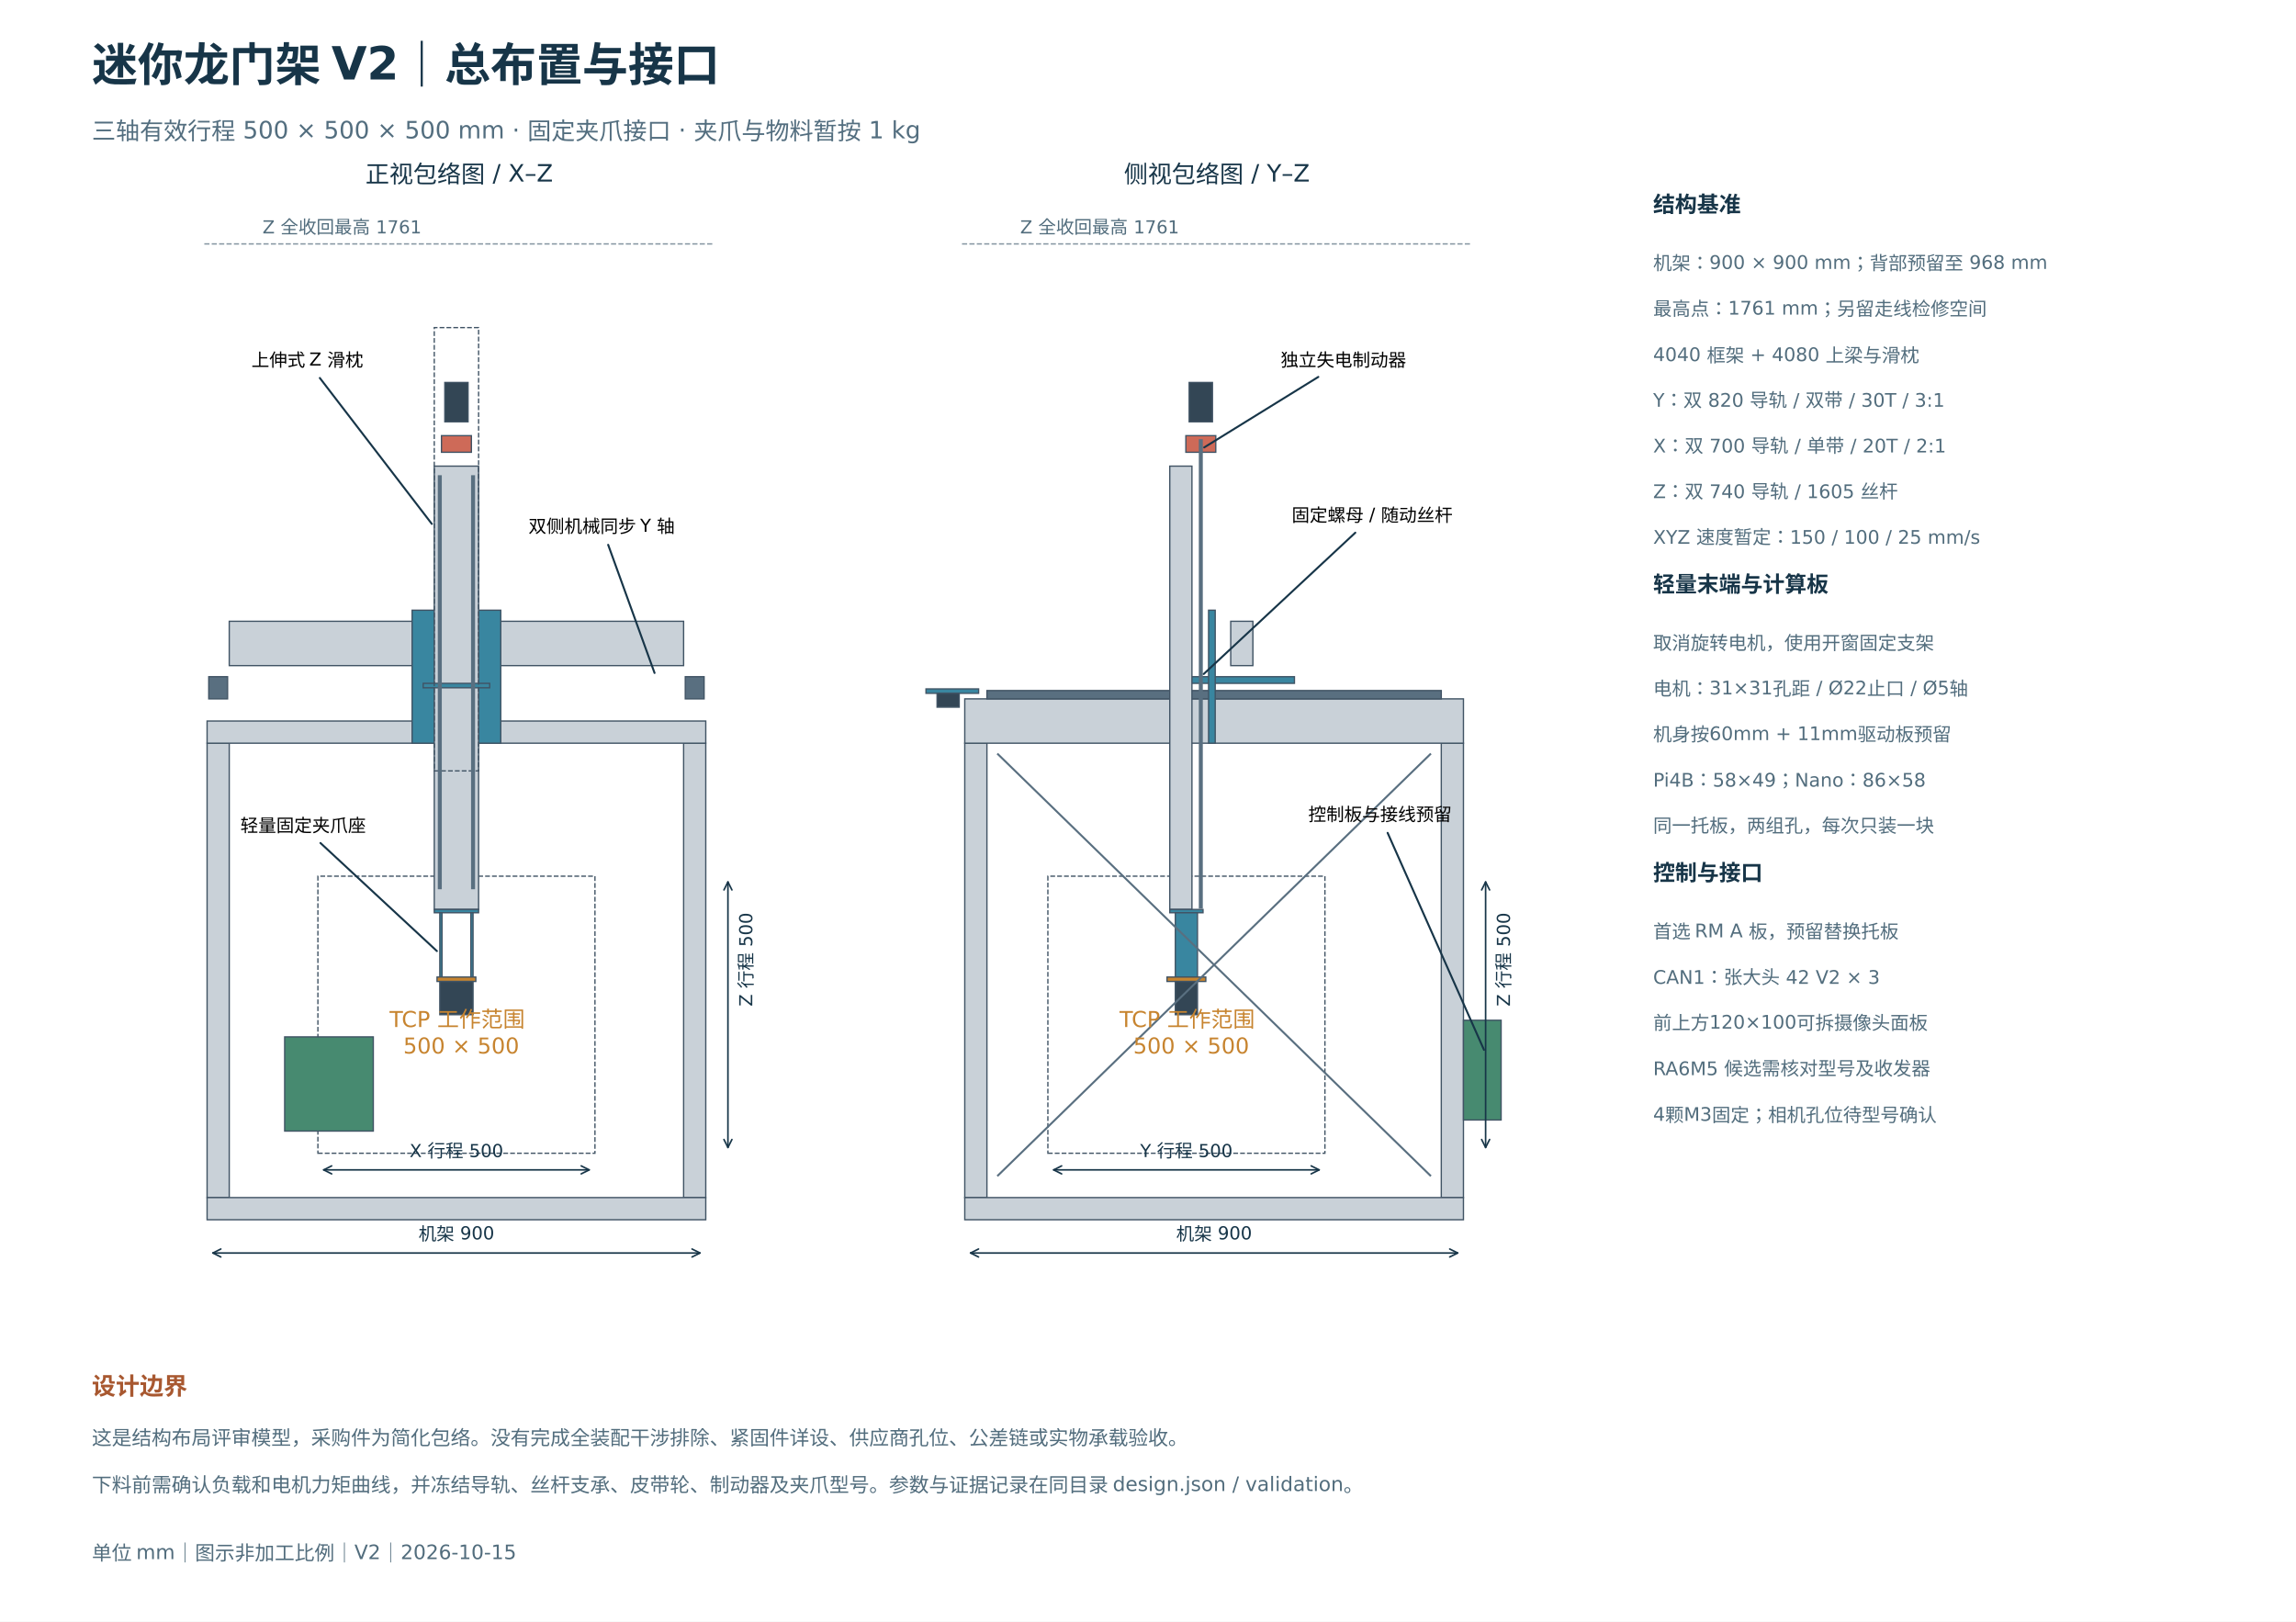
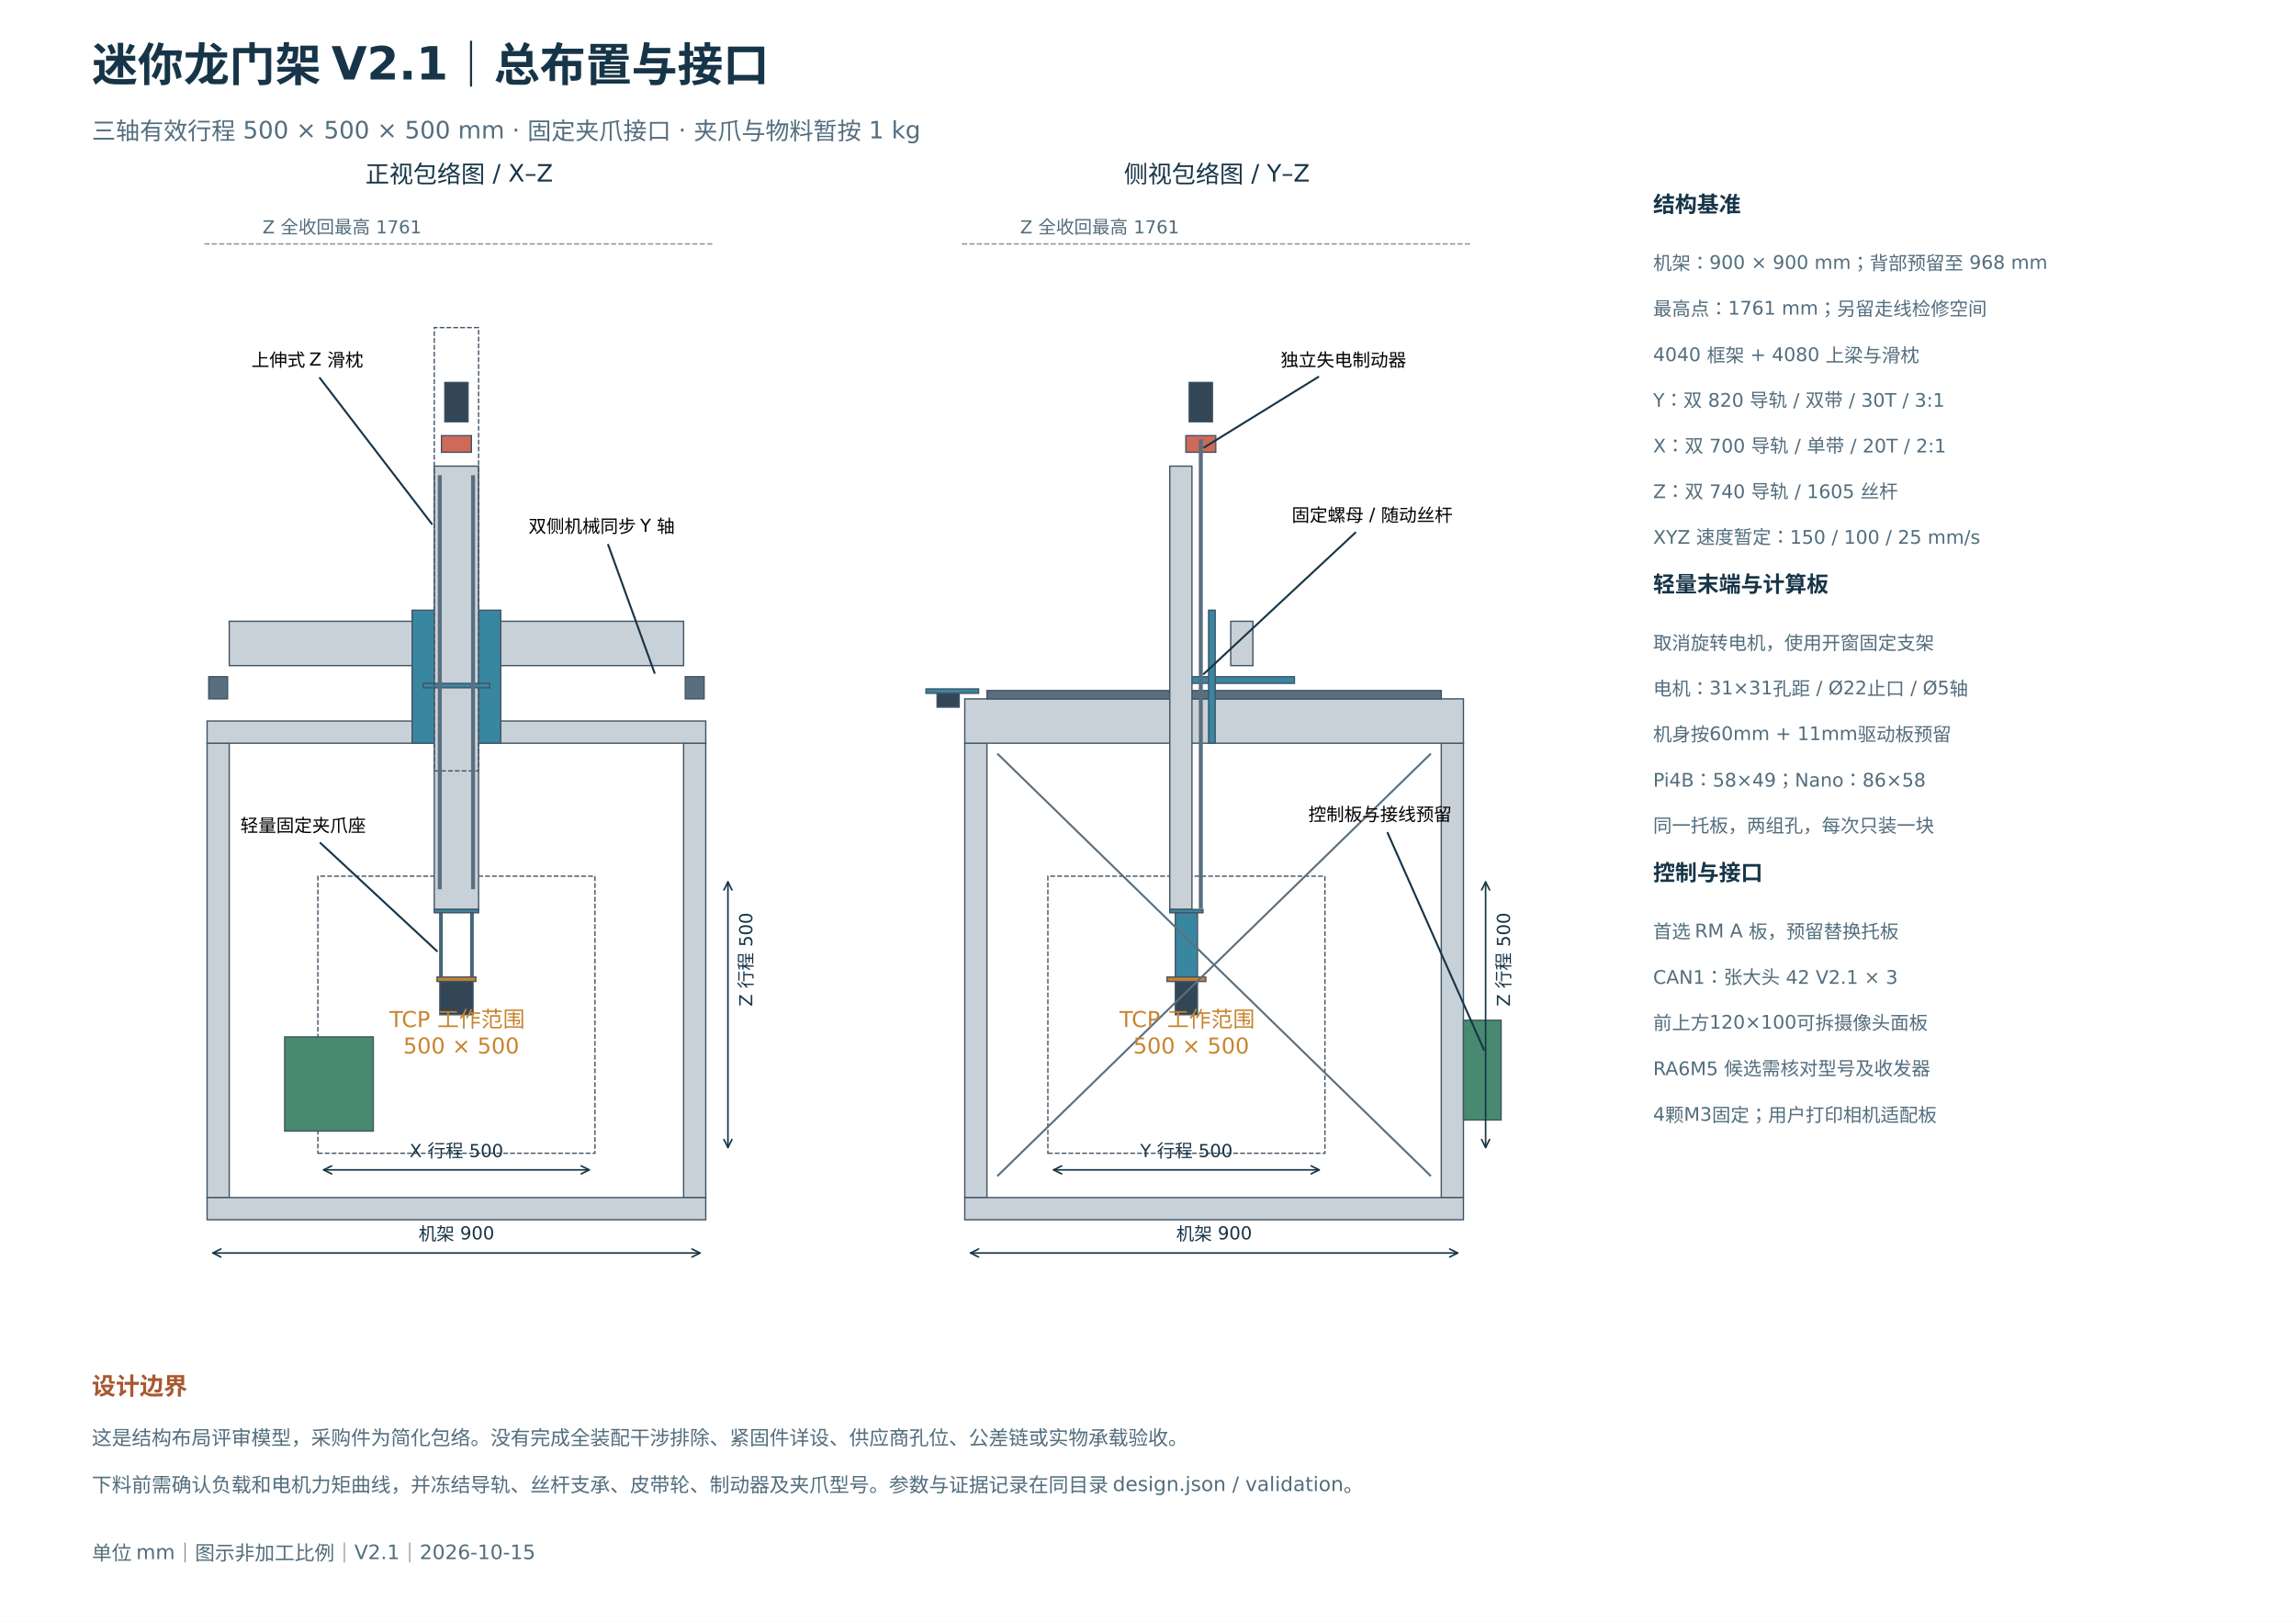
<svg xmlns="http://www.w3.org/2000/svg" width="1152pt" height="813.6pt" viewBox="0 0 1152 813.6" version="1.1">
  <defs>
    <style type="text/css">*{stroke-linejoin: round; stroke-linecap: butt}</style>
  </defs>
  <g id="figure_1">
    <g id="patch_1">
      <path d="M 0 813.6  L 1152 813.6  L 1152 0  L 0 0  z " style="fill: #ffffff" />
    </g>
    <g id="axes_1">
      <g id="patch_2">
-         <path d="M 103.904 600.837  L 115.024 600.837  L 115.024 372.866  L 103.904 372.866  z " clip-path="url(#p24f2ab7c7b)" style="fill: #c9d1d8; stroke: #405364; stroke-width: 0.65; stroke-linejoin: miter" />
+         <path d="M 103.904 600.837  L 115.024 600.837  L 115.024 372.866  L 103.904 372.866  z " clip-path="url(#p8753afddd5)" style="fill: #c9d1d8; stroke: #405364; stroke-width: 0.65; stroke-linejoin: miter" />
      </g>
      <g id="patch_3">
-         <path d="M 342.996 600.837  L 354.116 600.837  L 354.116 372.866  L 342.996 372.866  z " clip-path="url(#p24f2ab7c7b)" style="fill: #c9d1d8; stroke: #405364; stroke-width: 0.65; stroke-linejoin: miter" />
+         <path d="M 342.996 600.837  L 354.116 600.837  L 354.116 372.866  L 342.996 372.866  z " clip-path="url(#p8753afddd5)" style="fill: #c9d1d8; stroke: #405364; stroke-width: 0.65; stroke-linejoin: miter" />
      </g>
      <g id="patch_4">
-         <path d="M 103.904 611.958  L 354.116 611.958  L 354.116 600.837  L 103.904 600.837  z " clip-path="url(#p24f2ab7c7b)" style="fill: #c9d1d8; stroke: #405364; stroke-width: 0.65; stroke-linejoin: miter" />
+         <path d="M 103.904 611.958  L 354.116 611.958  L 354.116 600.837  L 103.904 600.837  z " clip-path="url(#p8753afddd5)" style="fill: #c9d1d8; stroke: #405364; stroke-width: 0.65; stroke-linejoin: miter" />
      </g>
      <g id="patch_5">
-         <path d="M 103.904 372.866  L 354.116 372.866  L 354.116 361.745  L 103.904 361.745  z " clip-path="url(#p24f2ab7c7b)" style="fill: #c9d1d8; stroke: #405364; stroke-width: 0.65; stroke-linejoin: miter" />
+         <path d="M 103.904 372.866  L 354.116 372.866  L 354.116 361.745  L 103.904 361.745  z " clip-path="url(#p8753afddd5)" style="fill: #c9d1d8; stroke: #405364; stroke-width: 0.65; stroke-linejoin: miter" />
      </g>
      <g id="patch_6">
-         <path d="M 159.506 578.596  L 298.513 578.596  L 298.513 439.589  L 159.506 439.589  L 159.506 578.596  z " clip-path="url(#p24f2ab7c7b)" style="fill: none; stroke-dasharray: 2.405,1.04; stroke-dashoffset: 0; stroke: #405364; stroke-width: 0.65; stroke-linejoin: miter" />
+         <path d="M 159.506 578.596  L 298.513 578.596  L 298.513 439.589  L 159.506 439.589  L 159.506 578.596  z " clip-path="url(#p8753afddd5)" style="fill: none; stroke-dasharray: 2.405,1.04; stroke-dashoffset: 0; stroke: #405364; stroke-width: 0.65; stroke-linejoin: miter" />
      </g>
      <g id="patch_7">
-         <path d="M 115.024 333.944  L 342.996 333.944  L 342.996 311.703  L 115.024 311.703  z " clip-path="url(#p24f2ab7c7b)" style="fill: #c9d1d8; stroke: #405364; stroke-width: 0.65; stroke-linejoin: miter" />
+         <path d="M 115.024 333.944  L 342.996 333.944  L 342.996 311.703  L 115.024 311.703  z " clip-path="url(#p8753afddd5)" style="fill: #c9d1d8; stroke: #405364; stroke-width: 0.65; stroke-linejoin: miter" />
      </g>
      <g id="patch_8">
-         <path d="M 104.738 350.625  L 114.19 350.625  L 114.19 339.504  L 104.738 339.504  z " clip-path="url(#p24f2ab7c7b)" style="fill: #596f80; stroke: #405364; stroke-width: 0.65; stroke-linejoin: miter" />
+         <path d="M 104.738 350.625  L 114.19 350.625  L 114.19 339.504  L 104.738 339.504  z " clip-path="url(#p8753afddd5)" style="fill: #596f80; stroke: #405364; stroke-width: 0.65; stroke-linejoin: miter" />
      </g>
      <g id="patch_9">
-         <path d="M 343.83 350.625  L 353.282 350.625  L 353.282 339.504  L 343.83 339.504  z " clip-path="url(#p24f2ab7c7b)" style="fill: #596f80; stroke: #405364; stroke-width: 0.65; stroke-linejoin: miter" />
+         <path d="M 343.83 350.625  L 353.282 350.625  L 353.282 339.504  L 343.83 339.504  z " clip-path="url(#p8753afddd5)" style="fill: #596f80; stroke: #405364; stroke-width: 0.65; stroke-linejoin: miter" />
      </g>
      <g id="patch_10">
-         <path d="M 206.769 372.866  L 251.251 372.866  L 251.251 306.143  L 206.769 306.143  z " clip-path="url(#p24f2ab7c7b)" style="fill: #3986a0; stroke: #405364; stroke-width: 0.65; stroke-linejoin: miter" />
+         <path d="M 206.769 372.866  L 251.251 372.866  L 251.251 306.143  L 206.769 306.143  z " clip-path="url(#p8753afddd5)" style="fill: #3986a0; stroke: #405364; stroke-width: 0.65; stroke-linejoin: miter" />
      </g>
      <g id="patch_11">
-         <path d="M 217.889 456.27  L 240.13 456.27  L 240.13 233.859  L 217.889 233.859  z " clip-path="url(#p24f2ab7c7b)" style="fill: #c9d1d8; stroke: #405364; stroke-width: 0.65; stroke-linejoin: miter" />
+         <path d="M 217.889 456.27  L 240.13 456.27  L 240.13 233.859  L 217.889 233.859  z " clip-path="url(#p8753afddd5)" style="fill: #c9d1d8; stroke: #405364; stroke-width: 0.65; stroke-linejoin: miter" />
      </g>
      <g id="patch_12">
-         <path d="M 223.172 211.618  L 234.848 211.618  L 234.848 191.879  L 223.172 191.879  z " clip-path="url(#p24f2ab7c7b)" style="fill: #334655; stroke: #405364; stroke-width: 0.65; stroke-linejoin: miter" />
+         <path d="M 223.172 211.618  L 234.848 211.618  L 234.848 191.879  L 223.172 191.879  z " clip-path="url(#p8753afddd5)" style="fill: #334655; stroke: #405364; stroke-width: 0.65; stroke-linejoin: miter" />
      </g>
      <g id="patch_13">
-         <path d="M 221.504 226.909  L 236.516 226.909  L 236.516 218.568  L 221.504 218.568  z " clip-path="url(#p24f2ab7c7b)" style="fill: #ce6a58; stroke: #405364; stroke-width: 0.65; stroke-linejoin: miter" />
+         <path d="M 221.504 226.909  L 236.516 226.909  L 236.516 218.568  L 221.504 218.568  z " clip-path="url(#p8753afddd5)" style="fill: #ce6a58; stroke: #405364; stroke-width: 0.65; stroke-linejoin: miter" />
      </g>
      <g id="patch_14">
-         <path d="M 217.889 457.938  L 240.13 457.938  L 240.13 456.27  L 217.889 456.27  z " clip-path="url(#p24f2ab7c7b)" style="fill: #3986a0; stroke: #405364; stroke-width: 0.65; stroke-linejoin: miter" />
+         <path d="M 217.889 457.938  L 240.13 457.938  L 240.13 456.27  L 217.889 456.27  z " clip-path="url(#p8753afddd5)" style="fill: #3986a0; stroke: #405364; stroke-width: 0.65; stroke-linejoin: miter" />
      </g>
      <g id="patch_15">
-         <path d="M 220.67 490.188  L 221.782 490.188  L 221.782 457.938  L 220.67 457.938  z " clip-path="url(#p24f2ab7c7b)" style="fill: #3986a0; stroke: #405364; stroke-width: 0.65; stroke-linejoin: miter" />
+         <path d="M 220.67 490.188  L 221.782 490.188  L 221.782 457.938  L 220.67 457.938  z " clip-path="url(#p8753afddd5)" style="fill: #3986a0; stroke: #405364; stroke-width: 0.65; stroke-linejoin: miter" />
      </g>
      <g id="patch_16">
-         <path d="M 236.238 490.188  L 237.35 490.188  L 237.35 457.938  L 236.238 457.938  z " clip-path="url(#p24f2ab7c7b)" style="fill: #3986a0; stroke: #405364; stroke-width: 0.65; stroke-linejoin: miter" />
+         <path d="M 236.238 490.188  L 237.35 490.188  L 237.35 457.938  L 236.238 457.938  z " clip-path="url(#p8753afddd5)" style="fill: #3986a0; stroke: #405364; stroke-width: 0.65; stroke-linejoin: miter" />
      </g>
      <g id="patch_17">
-         <path d="M 219.279 492.412  L 238.74 492.412  L 238.74 490.188  L 219.279 490.188  z " clip-path="url(#p24f2ab7c7b)" style="fill: #c7842f; stroke: #405364; stroke-width: 0.65; stroke-linejoin: miter" />
+         <path d="M 219.279 492.412  L 238.74 492.412  L 238.74 490.188  L 219.279 490.188  z " clip-path="url(#p8753afddd5)" style="fill: #c7842f; stroke: #405364; stroke-width: 0.65; stroke-linejoin: miter" />
      </g>
      <g id="patch_18">
-         <path d="M 142.826 567.476  L 187.308 567.476  L 187.308 520.213  L 142.826 520.213  z " clip-path="url(#p24f2ab7c7b)" style="fill: #478a70; stroke: #405364; stroke-width: 0.65; stroke-linejoin: miter" />
+         <path d="M 142.826 567.476  L 187.308 567.476  L 187.308 520.213  L 142.826 520.213  z " clip-path="url(#p8753afddd5)" style="fill: #478a70; stroke: #405364; stroke-width: 0.65; stroke-linejoin: miter" />
      </g>
      <g id="patch_19">
-         <path d="M 212.329 345.065  L 245.691 345.065  L 245.691 342.84  L 212.329 342.84  z " clip-path="url(#p24f2ab7c7b)" style="fill: #3986a0; stroke: #405364; stroke-width: 0.65; stroke-linejoin: miter" />
+         <path d="M 212.329 345.065  L 245.691 345.065  L 245.691 342.84  L 212.329 342.84  z " clip-path="url(#p8753afddd5)" style="fill: #3986a0; stroke: #405364; stroke-width: 0.65; stroke-linejoin: miter" />
      </g>
      <g id="patch_20">
-         <path d="M 220.67 509.093  L 237.35 509.093  L 237.35 492.412  L 220.67 492.412  z " clip-path="url(#p24f2ab7c7b)" style="fill: #334655; stroke: #405364; stroke-width: 0.65; stroke-linejoin: miter" />
+         <path d="M 220.67 509.093  L 237.35 509.093  L 237.35 492.412  L 220.67 492.412  z " clip-path="url(#p8753afddd5)" style="fill: #334655; stroke: #405364; stroke-width: 0.65; stroke-linejoin: miter" />
      </g>
      <g id="patch_21">
-         <path d="M 217.889 386.767  L 240.13 386.767  L 240.13 164.355  L 217.889 164.355  L 217.889 386.767  z " clip-path="url(#p24f2ab7c7b)" style="fill: none; stroke-dasharray: 2.405,1.04; stroke-dashoffset: 0; stroke: #405364; stroke-width: 0.65; stroke-linejoin: miter" />
+         <path d="M 217.889 386.767  L 240.13 386.767  L 240.13 164.355  L 217.889 164.355  L 217.889 386.767  z " clip-path="url(#p8753afddd5)" style="fill: none; stroke-dasharray: 2.405,1.04; stroke-dashoffset: 0; stroke: #405364; stroke-width: 0.65; stroke-linejoin: miter" />
      </g>
      <g id="line2d_1">
-         <path d="M 102.514 122.375  L 358.286 122.375  " clip-path="url(#p24f2ab7c7b)" style="fill: none; stroke-dasharray: 2.59,1.12; stroke-dashoffset: 0; stroke: #8596a2; stroke-width: 0.7" />
+         <path d="M 102.514 122.375  L 358.286 122.375  " clip-path="url(#p8753afddd5)" style="fill: none; stroke-dasharray: 2.59,1.12; stroke-dashoffset: 0; stroke: #8596a2; stroke-width: 0.7" />
      </g>
      <g id="line2d_2">
-         <path d="M 220.67 445.15  L 220.67 239.419  " clip-path="url(#p24f2ab7c7b)" style="fill: none; stroke: #596f80; stroke-width: 2; stroke-linecap: square" />
+         <path d="M 220.67 445.15  L 220.67 239.419  " clip-path="url(#p8753afddd5)" style="fill: none; stroke: #596f80; stroke-width: 2; stroke-linecap: square" />
      </g>
      <g id="line2d_3">
-         <path d="M 237.35 445.15  L 237.35 239.419  " clip-path="url(#p24f2ab7c7b)" style="fill: none; stroke: #596f80; stroke-width: 2; stroke-linecap: square" />
+         <path d="M 237.35 445.15  L 237.35 239.419  " clip-path="url(#p8753afddd5)" style="fill: none; stroke: #596f80; stroke-width: 2; stroke-linecap: square" />
      </g>
      <g id="text_1">
        <text style="font-size: 11px; font-family: 'Microsoft YaHei', 'SimHei', 'DejaVu Sans', sans-serif; fill: #c7842f" transform="translate(195.4531 515.2675)">TCP 工作范围</text>
        <text style="font-size: 11px; font-family: 'Microsoft YaHei', 'SimHei', 'DejaVu Sans', sans-serif; fill: #c7842f" transform="translate(202.3238 528.5538)">500 × 500</text>
      </g>
      <g id="patch_22">
        <path d="M 351.225 628.639  Q 229.013 628.639 106.802 628.639  " style="fill: none; stroke: #173548; stroke-width: 0.8; stroke-linecap: round" />
        <path d="M 347.225 626.639  L 351.225 628.639  L 347.225 630.639  " style="fill: none; stroke: #173548; stroke-width: 0.8; stroke-linecap: round" />
        <path d="M 110.802 630.639  L 106.802 628.639  L 110.802 626.639  " style="fill: none; stroke: #173548; stroke-width: 0.8; stroke-linecap: round" />
      </g>
      <g id="text_2">
        <text style="font-size: 9px; font-family: 'Microsoft YaHei', 'SimHei', 'DejaVu Sans', sans-serif; text-anchor: middle; fill: #173548" x="229.01" y="622.231" transform="rotate(-0 229.0099 622.2313)">机架 900</text>
      </g>
      <g id="patch_23">
        <path d="M 365.237 442.482  Q 365.237 509.09 365.237 575.699  " style="fill: none; stroke: #173548; stroke-width: 0.8; stroke-linecap: round" />
        <path d="M 363.237 446.482  L 365.237 442.482  L 367.237 446.482  " style="fill: none; stroke: #173548; stroke-width: 0.8; stroke-linecap: round" />
        <path d="M 367.237 571.699  L 365.237 575.699  L 363.237 571.699  " style="fill: none; stroke: #173548; stroke-width: 0.8; stroke-linecap: round" />
      </g>
      <g id="text_3">
        <text style="font-size: 9px; font-family: 'Microsoft YaHei', 'SimHei', 'DejaVu Sans', sans-serif; fill: #173548" transform="translate(377.4458 504.9226) rotate(-90)">Z 行程 500</text>
      </g>
      <g id="text_4">
        <text style="font-size: 9px; font-family: 'Microsoft YaHei', 'SimHei', 'DejaVu Sans', sans-serif; text-anchor: start; fill: #526d7d" x="131.705" y="117.093" transform="rotate(-0 131.705 117.093)">Z 全收回最高 1761</text>
      </g>
      <g id="patch_24">
        <path d="M 295.621 586.937  Q 229.012 586.937 162.404 586.937  " style="fill: none; stroke: #173548; stroke-width: 0.8; stroke-linecap: round" />
        <path d="M 291.621 584.937  L 295.621 586.937  L 291.621 588.937  " style="fill: none; stroke: #173548; stroke-width: 0.8; stroke-linecap: round" />
        <path d="M 166.404 588.937  L 162.404 586.937  L 166.404 584.937  " style="fill: none; stroke: #173548; stroke-width: 0.8; stroke-linecap: round" />
      </g>
      <g id="text_5">
        <text style="font-size: 9px; font-family: 'Microsoft YaHei', 'SimHei', 'DejaVu Sans', sans-serif; text-anchor: middle; fill: #173548" x="229.01" y="580.529" transform="rotate(-0 229.0099 580.5292)">X 行程 500</text>
      </g>
      <g id="patch_25">
        <path d="M 305.142 273.336  Q 316.779 305.481 328.415 337.626  " style="fill: none; stroke: #173548; stroke-linecap: round" />
      </g>
      <g id="text_6">
        <text style="font-size: 9px; font-family: 'Microsoft YaHei', 'SimHei', 'DejaVu Sans', sans-serif; text-anchor: start" x="265.152" y="267.221" transform="rotate(-0 265.1518 267.2206)">双侧机械同步 Y 轴</text>
      </g>
      <g id="patch_26">
        <path d="M 160.474 189.643  Q 188.573 226.249 216.672 262.854  " style="fill: none; stroke: #173548; stroke-linecap: round" />
      </g>
      <g id="text_7">
        <text style="font-size: 9px; font-family: 'Microsoft YaHei', 'SimHei', 'DejaVu Sans', sans-serif; text-anchor: start" x="126.145" y="183.816" transform="rotate(-0 126.1447 183.8164)">上伸式 Z 滑枕</text>
      </g>
      <g id="patch_27">
        <path d="M 160.786 422.944  Q 189.995 450.048 219.204 477.151  " style="fill: none; stroke: #173548; stroke-linecap: round" />
      </g>
      <g id="text_8">
        <text style="font-size: 9px; font-family: 'Microsoft YaHei', 'SimHei', 'DejaVu Sans', sans-serif; text-anchor: start" x="120.584" y="417.348" transform="rotate(-0 120.5844 417.3482)">轻量固定夹爪座</text>
      </g>
      <g id="text_9">
        <text style="font-size: 12px; font-family: 'Microsoft YaHei', 'SimHei', 'DejaVu Sans', sans-serif; text-anchor: middle; fill: #173548" x="230.4" y="91.632" transform="rotate(-0 230.4 91.632)">正视包络图  /  X–Z</text>
      </g>
    </g>
    <g id="axes_2">
      <g id="patch_28">
-         <path d="M 484.064 600.837  L 495.184 600.837  L 495.184 372.866  L 484.064 372.866  z " clip-path="url(#paec7b689c1)" style="fill: #c9d1d8; stroke: #405364; stroke-width: 0.65; stroke-linejoin: miter" />
+         <path d="M 484.064 600.837  L 495.184 600.837  L 495.184 372.866  L 484.064 372.866  z " clip-path="url(#pcf7aa98411)" style="fill: #c9d1d8; stroke: #405364; stroke-width: 0.65; stroke-linejoin: miter" />
      </g>
      <g id="patch_29">
-         <path d="M 723.156 600.837  L 734.276 600.837  L 734.276 372.866  L 723.156 372.866  z " clip-path="url(#paec7b689c1)" style="fill: #c9d1d8; stroke: #405364; stroke-width: 0.65; stroke-linejoin: miter" />
+         <path d="M 723.156 600.837  L 734.276 600.837  L 734.276 372.866  L 723.156 372.866  z " clip-path="url(#pcf7aa98411)" style="fill: #c9d1d8; stroke: #405364; stroke-width: 0.65; stroke-linejoin: miter" />
      </g>
      <g id="patch_30">
-         <path d="M 484.064 611.958  L 734.276 611.958  L 734.276 600.837  L 484.064 600.837  z " clip-path="url(#paec7b689c1)" style="fill: #c9d1d8; stroke: #405364; stroke-width: 0.65; stroke-linejoin: miter" />
+         <path d="M 484.064 611.958  L 734.276 611.958  L 734.276 600.837  L 484.064 600.837  z " clip-path="url(#pcf7aa98411)" style="fill: #c9d1d8; stroke: #405364; stroke-width: 0.65; stroke-linejoin: miter" />
      </g>
      <g id="patch_31">
-         <path d="M 484.064 372.866  L 734.276 372.866  L 734.276 350.625  L 484.064 350.625  z " clip-path="url(#paec7b689c1)" style="fill: #c9d1d8; stroke: #405364; stroke-width: 0.65; stroke-linejoin: miter" />
+         <path d="M 484.064 372.866  L 734.276 372.866  L 734.276 350.625  L 484.064 350.625  z " clip-path="url(#pcf7aa98411)" style="fill: #c9d1d8; stroke: #405364; stroke-width: 0.65; stroke-linejoin: miter" />
      </g>
      <g id="patch_32">
-         <path d="M 525.766 578.596  L 664.773 578.596  L 664.773 439.589  L 525.766 439.589  L 525.766 578.596  z " clip-path="url(#paec7b689c1)" style="fill: none; stroke-dasharray: 2.405,1.04; stroke-dashoffset: 0; stroke: #405364; stroke-width: 0.65; stroke-linejoin: miter" />
+         <path d="M 525.766 578.596  L 664.773 578.596  L 664.773 439.589  L 525.766 439.589  L 525.766 578.596  z " clip-path="url(#pcf7aa98411)" style="fill: none; stroke-dasharray: 2.405,1.04; stroke-dashoffset: 0; stroke: #405364; stroke-width: 0.65; stroke-linejoin: miter" />
      </g>
      <g id="patch_33">
-         <path d="M 495.184 350.625  L 723.156 350.625  L 723.156 346.455  L 495.184 346.455  z " clip-path="url(#paec7b689c1)" style="fill: #596f80; stroke: #405364; stroke-width: 0.65; stroke-linejoin: miter" />
+         <path d="M 495.184 350.625  L 723.156 350.625  L 723.156 346.455  L 495.184 346.455  z " clip-path="url(#pcf7aa98411)" style="fill: #596f80; stroke: #405364; stroke-width: 0.65; stroke-linejoin: miter" />
      </g>
      <g id="patch_34">
-         <path d="M 596.659 342.84  L 649.482 342.84  L 649.482 339.504  L 596.659 339.504  z " clip-path="url(#paec7b689c1)" style="fill: #3986a0; stroke: #405364; stroke-width: 0.65; stroke-linejoin: miter" />
+         <path d="M 596.659 342.84  L 649.482 342.84  L 649.482 339.504  L 596.659 339.504  z " clip-path="url(#pcf7aa98411)" style="fill: #3986a0; stroke: #405364; stroke-width: 0.65; stroke-linejoin: miter" />
      </g>
      <g id="patch_35">
-         <path d="M 617.51 333.944  L 628.631 333.944  L 628.631 311.703  L 617.51 311.703  z " clip-path="url(#paec7b689c1)" style="fill: #c9d1d8; stroke: #405364; stroke-width: 0.65; stroke-linejoin: miter" />
+         <path d="M 617.51 333.944  L 628.631 333.944  L 628.631 311.703  L 617.51 311.703  z " clip-path="url(#pcf7aa98411)" style="fill: #c9d1d8; stroke: #405364; stroke-width: 0.65; stroke-linejoin: miter" />
      </g>
      <g id="patch_36">
-         <path d="M 606.39 372.866  L 609.726 372.866  L 609.726 306.143  L 606.39 306.143  z " clip-path="url(#paec7b689c1)" style="fill: #3986a0; stroke: #405364; stroke-width: 0.65; stroke-linejoin: miter" />
+         <path d="M 606.39 372.866  L 609.726 372.866  L 609.726 306.143  L 606.39 306.143  z " clip-path="url(#pcf7aa98411)" style="fill: #3986a0; stroke: #405364; stroke-width: 0.65; stroke-linejoin: miter" />
      </g>
      <g id="patch_37">
-         <path d="M 586.929 456.27  L 598.049 456.27  L 598.049 233.859  L 586.929 233.859  z " clip-path="url(#paec7b689c1)" style="fill: #c9d1d8; stroke: #405364; stroke-width: 0.65; stroke-linejoin: miter" />
+         <path d="M 586.929 456.27  L 598.049 456.27  L 598.049 233.859  L 586.929 233.859  z " clip-path="url(#pcf7aa98411)" style="fill: #c9d1d8; stroke: #405364; stroke-width: 0.65; stroke-linejoin: miter" />
      </g>
      <g id="patch_38">
-         <path d="M 596.659 211.618  L 608.336 211.618  L 608.336 191.879  L 596.659 191.879  z " clip-path="url(#paec7b689c1)" style="fill: #334655; stroke: #405364; stroke-width: 0.65; stroke-linejoin: miter" />
+         <path d="M 596.659 211.618  L 608.336 211.618  L 608.336 191.879  L 596.659 191.879  z " clip-path="url(#pcf7aa98411)" style="fill: #334655; stroke: #405364; stroke-width: 0.65; stroke-linejoin: miter" />
      </g>
      <g id="patch_39">
-         <path d="M 594.991 226.909  L 610.004 226.909  L 610.004 218.568  L 594.991 218.568  z " clip-path="url(#paec7b689c1)" style="fill: #ce6a58; stroke: #405364; stroke-width: 0.65; stroke-linejoin: miter" />
+         <path d="M 594.991 226.909  L 610.004 226.909  L 610.004 218.568  L 594.991 218.568  z " clip-path="url(#pcf7aa98411)" style="fill: #ce6a58; stroke: #405364; stroke-width: 0.65; stroke-linejoin: miter" />
      </g>
      <g id="patch_40">
-         <path d="M 586.929 457.938  L 603.61 457.938  L 603.61 456.27  L 586.929 456.27  z " clip-path="url(#paec7b689c1)" style="fill: #3986a0; stroke: #405364; stroke-width: 0.65; stroke-linejoin: miter" />
+         <path d="M 586.929 457.938  L 603.61 457.938  L 603.61 456.27  L 586.929 456.27  z " clip-path="url(#pcf7aa98411)" style="fill: #3986a0; stroke: #405364; stroke-width: 0.65; stroke-linejoin: miter" />
      </g>
      <g id="patch_41">
-         <path d="M 589.709 490.188  L 600.83 490.188  L 600.83 457.938  L 589.709 457.938  z " clip-path="url(#paec7b689c1)" style="fill: #3986a0; stroke: #405364; stroke-width: 0.65; stroke-linejoin: miter" />
+         <path d="M 589.709 490.188  L 600.83 490.188  L 600.83 457.938  L 589.709 457.938  z " clip-path="url(#pcf7aa98411)" style="fill: #3986a0; stroke: #405364; stroke-width: 0.65; stroke-linejoin: miter" />
      </g>
      <g id="patch_42">
-         <path d="M 585.539 492.412  L 605 492.412  L 605 490.188  L 585.539 490.188  z " clip-path="url(#paec7b689c1)" style="fill: #c7842f; stroke: #405364; stroke-width: 0.65; stroke-linejoin: miter" />
+         <path d="M 585.539 492.412  L 605 492.412  L 605 490.188  L 585.539 490.188  z " clip-path="url(#pcf7aa98411)" style="fill: #c7842f; stroke: #405364; stroke-width: 0.65; stroke-linejoin: miter" />
      </g>
      <g id="patch_43">
-         <path d="M 464.603 347.845  L 491.014 347.845  L 491.014 345.621  L 464.603 345.621  z " clip-path="url(#paec7b689c1)" style="fill: #3986a0; stroke: #405364; stroke-width: 0.65; stroke-linejoin: miter" />
+         <path d="M 464.603 347.845  L 491.014 347.845  L 491.014 345.621  L 464.603 345.621  z " clip-path="url(#pcf7aa98411)" style="fill: #3986a0; stroke: #405364; stroke-width: 0.65; stroke-linejoin: miter" />
      </g>
      <g id="patch_44">
-         <path d="M 470.163 354.795  L 481.283 354.795  L 481.283 347.845  L 470.163 347.845  z " clip-path="url(#paec7b689c1)" style="fill: #334655; stroke: #405364; stroke-width: 0.65; stroke-linejoin: miter" />
+         <path d="M 470.163 354.795  L 481.283 354.795  L 481.283 347.845  L 470.163 347.845  z " clip-path="url(#pcf7aa98411)" style="fill: #334655; stroke: #405364; stroke-width: 0.65; stroke-linejoin: miter" />
      </g>
      <g id="patch_45">
-         <path d="M 589.709 509.093  L 600.83 509.093  L 600.83 492.412  L 589.709 492.412  z " clip-path="url(#paec7b689c1)" style="fill: #334655; stroke: #405364; stroke-width: 0.65; stroke-linejoin: miter" />
+         <path d="M 589.709 509.093  L 600.83 509.093  L 600.83 492.412  L 589.709 492.412  z " clip-path="url(#pcf7aa98411)" style="fill: #334655; stroke: #405364; stroke-width: 0.65; stroke-linejoin: miter" />
      </g>
      <g id="patch_46">
-         <path d="M 734.276 561.915  L 753.181 561.915  L 753.181 511.873  L 734.276 511.873  z " clip-path="url(#paec7b689c1)" style="fill: #478a70; stroke: #405364; stroke-width: 0.65; stroke-linejoin: miter" />
+         <path d="M 734.276 561.915  L 753.181 561.915  L 753.181 511.873  L 734.276 511.873  z " clip-path="url(#pcf7aa98411)" style="fill: #478a70; stroke: #405364; stroke-width: 0.65; stroke-linejoin: miter" />
      </g>
      <g id="line2d_4">
-         <path d="M 500.744 589.717  L 717.595 378.426  " clip-path="url(#paec7b689c1)" style="fill: none; stroke: #596f80; stroke-linecap: square" />
+         <path d="M 500.744 589.717  L 717.595 378.426  " clip-path="url(#pcf7aa98411)" style="fill: none; stroke: #596f80; stroke-linecap: square" />
      </g>
      <g id="line2d_5">
-         <path d="M 500.744 378.426  L 717.595 589.717  " clip-path="url(#paec7b689c1)" style="fill: none; stroke: #596f80; stroke-linecap: square" />
+         <path d="M 500.744 378.426  L 717.595 589.717  " clip-path="url(#pcf7aa98411)" style="fill: none; stroke: #596f80; stroke-linecap: square" />
      </g>
      <g id="line2d_6">
-         <path d="M 482.674 122.375  L 738.446 122.375  " clip-path="url(#paec7b689c1)" style="fill: none; stroke-dasharray: 2.59,1.12; stroke-dashoffset: 0; stroke: #8596a2; stroke-width: 0.7" />
+         <path d="M 482.674 122.375  L 738.446 122.375  " clip-path="url(#pcf7aa98411)" style="fill: none; stroke-dasharray: 2.59,1.12; stroke-dashoffset: 0; stroke: #8596a2; stroke-width: 0.7" />
      </g>
      <g id="line2d_7">
-         <path d="M 602.498 454.88  L 602.498 221.348  " clip-path="url(#paec7b689c1)" style="fill: none; stroke: #596f80; stroke-width: 2; stroke-linecap: square" />
+         <path d="M 602.498 454.88  L 602.498 221.348  " clip-path="url(#pcf7aa98411)" style="fill: none; stroke: #596f80; stroke-width: 2; stroke-linecap: square" />
      </g>
      <g id="text_10">
        <text style="font-size: 11px; font-family: 'Microsoft YaHei', 'SimHei', 'DejaVu Sans', sans-serif; fill: #c7842f" transform="translate(561.7124 515.2675)">TCP 工作范围</text>
        <text style="font-size: 11px; font-family: 'Microsoft YaHei', 'SimHei', 'DejaVu Sans', sans-serif; fill: #c7842f" transform="translate(568.5831 528.5538)">500 × 500</text>
      </g>
      <g id="patch_47">
        <path d="M 731.385 628.639  Q 609.173 628.639 486.962 628.639  " style="fill: none; stroke: #173548; stroke-width: 0.8; stroke-linecap: round" />
        <path d="M 727.385 626.639  L 731.385 628.639  L 727.385 630.639  " style="fill: none; stroke: #173548; stroke-width: 0.8; stroke-linecap: round" />
        <path d="M 490.962 630.639  L 486.962 628.639  L 490.962 626.639  " style="fill: none; stroke: #173548; stroke-width: 0.8; stroke-linecap: round" />
      </g>
      <g id="text_11">
        <text style="font-size: 9px; font-family: 'Microsoft YaHei', 'SimHei', 'DejaVu Sans', sans-serif; text-anchor: middle; fill: #173548" x="609.17" y="622.231" transform="rotate(-0 609.1699 622.2313)">机架 900</text>
      </g>
      <g id="patch_48">
        <path d="M 745.397 442.482  Q 745.397 509.09 745.397 575.699  " style="fill: none; stroke: #173548; stroke-width: 0.8; stroke-linecap: round" />
        <path d="M 743.397 446.482  L 745.397 442.482  L 747.397 446.482  " style="fill: none; stroke: #173548; stroke-width: 0.8; stroke-linecap: round" />
        <path d="M 747.397 571.699  L 745.397 575.699  L 743.397 571.699  " style="fill: none; stroke: #173548; stroke-width: 0.8; stroke-linecap: round" />
      </g>
      <g id="text_12">
        <text style="font-size: 9px; font-family: 'Microsoft YaHei', 'SimHei', 'DejaVu Sans', sans-serif; fill: #173548" transform="translate(757.6058 504.9226) rotate(-90)">Z 行程 500</text>
      </g>
      <g id="text_13">
        <text style="font-size: 9px; font-family: 'Microsoft YaHei', 'SimHei', 'DejaVu Sans', sans-serif; text-anchor: start; fill: #526d7d" x="511.865" y="117.093" transform="rotate(-0 511.865 117.093)">Z 全收回最高 1761</text>
      </g>
      <g id="patch_49">
        <path d="M 661.88 586.937  Q 595.272 586.937 528.663 586.937  " style="fill: none; stroke: #173548; stroke-width: 0.8; stroke-linecap: round" />
        <path d="M 657.88 584.937  L 661.88 586.937  L 657.88 588.937  " style="fill: none; stroke: #173548; stroke-width: 0.8; stroke-linecap: round" />
        <path d="M 532.663 588.937  L 528.663 586.937  L 532.663 584.937  " style="fill: none; stroke: #173548; stroke-width: 0.8; stroke-linecap: round" />
      </g>
      <g id="text_14">
        <text style="font-size: 9px; font-family: 'Microsoft YaHei', 'SimHei', 'DejaVu Sans', sans-serif; text-anchor: middle; fill: #173548" x="595.269" y="580.529" transform="rotate(-0 595.2692 580.5292)">Y 行程 500</text>
      </g>
      <g id="patch_50">
        <path d="M 696.227 417.854  Q 720.406 472.29 744.585 526.726  " style="fill: none; stroke: #173548; stroke-linecap: round" />
      </g>
      <g id="text_15">
        <text style="font-size: 9px; font-family: 'Microsoft YaHei', 'SimHei', 'DejaVu Sans', sans-serif; text-anchor: start" x="656.432" y="411.788" transform="rotate(-0 656.4323 411.7879)">控制板与接线预留</text>
      </g>
      <g id="patch_51">
        <path d="M 680.011 267.259  Q 641.986 302.699 603.962 338.14  " style="fill: none; stroke: #173548; stroke-linecap: round" />
      </g>
      <g id="text_16">
        <text style="font-size: 9px; font-family: 'Microsoft YaHei', 'SimHei', 'DejaVu Sans', sans-serif; text-anchor: start" x="648.092" y="261.66" transform="rotate(-0 648.0919 261.6603)">固定螺母 / 随动丝杆</text>
      </g>
      <g id="patch_52">
        <path d="M 661.458 189.103  Q 632.829 206.785 604.2 224.467  " style="fill: none; stroke: #173548; stroke-linecap: round" />
      </g>
      <g id="text_17">
        <text style="font-size: 9px; font-family: 'Microsoft YaHei', 'SimHei', 'DejaVu Sans', sans-serif; text-anchor: start" x="642.532" y="183.816" transform="rotate(-0 642.5316 183.8164)">独立失电制动器</text>
      </g>
      <g id="text_18">
        <text style="font-size: 12px; font-family: 'Microsoft YaHei', 'SimHei', 'DejaVu Sans', sans-serif; text-anchor: middle; fill: #173548" x="610.56" y="91.632" transform="rotate(-0 610.56 91.632)">侧视包络图  /  Y–Z</text>
      </g>
    </g>
    <g id="axes_3">
      <g id="text_19">
        <text style="font-weight: 700; font-size: 11px; font-family: 'Microsoft YaHei', 'SimHei', 'DejaVu Sans', sans-serif; text-anchor: start; fill: #173548" x="829.44" y="106.425" transform="rotate(-0 829.44 106.4251)">结构基准</text>
      </g>
      <g id="text_20">
        <text style="font-size: 9.4px; font-family: 'Microsoft YaHei', 'SimHei', 'DejaVu Sans', sans-serif; text-anchor: start; fill: #526d7d" x="829.44" y="135.347" transform="rotate(-0 829.44 135.347)">机架：900 × 900 mm；背部预留至 968 mm</text>
      </g>
      <g id="text_21">
        <text style="font-size: 9.4px; font-family: 'Microsoft YaHei', 'SimHei', 'DejaVu Sans', sans-serif; text-anchor: start; fill: #526d7d" x="829.44" y="158.258" transform="rotate(-0 829.44 158.2579)">最高点：1761 mm；另留走线检修空间</text>
      </g>
      <g id="text_22">
        <text style="font-size: 9.4px; font-family: 'Microsoft YaHei', 'SimHei', 'DejaVu Sans', sans-serif; text-anchor: start; fill: #526d7d" x="829.44" y="181.169" transform="rotate(-0 829.44 181.1689)">4040 框架 + 4080 上梁与滑枕</text>
      </g>
      <g id="text_23">
        <text style="font-size: 9.4px; font-family: 'Microsoft YaHei', 'SimHei', 'DejaVu Sans', sans-serif; text-anchor: start; fill: #526d7d" x="829.44" y="204.08" transform="rotate(-0 829.44 204.0799)">Y：双 820 导轨 / 双带 / 30T / 3:1</text>
      </g>
      <g id="text_24">
        <text style="font-size: 9.4px; font-family: 'Microsoft YaHei', 'SimHei', 'DejaVu Sans', sans-serif; text-anchor: start; fill: #526d7d" x="829.44" y="226.991" transform="rotate(-0 829.44 226.9909)">X：双 700 导轨 / 单带 / 20T / 2:1</text>
      </g>
      <g id="text_25">
        <text style="font-size: 9.4px; font-family: 'Microsoft YaHei', 'SimHei', 'DejaVu Sans', sans-serif; text-anchor: start; fill: #526d7d" x="829.44" y="249.902" transform="rotate(-0 829.44 249.9018)">Z：双 740 导轨 / 1605 丝杆</text>
      </g>
      <g id="text_26">
        <text style="font-size: 9.4px; font-family: 'Microsoft YaHei', 'SimHei', 'DejaVu Sans', sans-serif; text-anchor: start; fill: #526d7d" x="829.44" y="272.813" transform="rotate(-0 829.44 272.8128)">XYZ 速度暂定：150 / 100 / 25 mm/s</text>
      </g>
      <g id="text_27">
        <text style="font-weight: 700; font-size: 11px; font-family: 'Microsoft YaHei', 'SimHei', 'DejaVu Sans', sans-serif; text-anchor: start; fill: #173548" x="829.44" y="297.003" transform="rotate(-0 829.44 297.0028)">轻量末端与计算板</text>
      </g>
      <g id="text_28">
        <text style="font-size: 9.4px; font-family: 'Microsoft YaHei', 'SimHei', 'DejaVu Sans', sans-serif; text-anchor: start; fill: #526d7d" x="829.44" y="325.925" transform="rotate(-0 829.44 325.9246)">取消旋转电机，使用开窗固定支架</text>
      </g>
      <g id="text_29">
        <text style="font-size: 9.4px; font-family: 'Microsoft YaHei', 'SimHei', 'DejaVu Sans', sans-serif; text-anchor: start; fill: #526d7d" x="829.44" y="348.836" transform="rotate(-0 829.44 348.8356)">电机：31×31孔距 / Ø22止口 / Ø5轴</text>
      </g>
      <g id="text_30">
        <text style="font-size: 9.4px; font-family: 'Microsoft YaHei', 'SimHei', 'DejaVu Sans', sans-serif; text-anchor: start; fill: #526d7d" x="829.44" y="371.747" transform="rotate(-0 829.44 371.7466)">机身按60mm + 11mm驱动板预留</text>
      </g>
      <g id="text_31">
        <text style="font-size: 9.4px; font-family: 'Microsoft YaHei', 'SimHei', 'DejaVu Sans', sans-serif; text-anchor: start; fill: #526d7d" x="829.44" y="394.658" transform="rotate(-0 829.44 394.6575)">Pi4B：58×49；Nano：86×58</text>
      </g>
      <g id="text_32">
        <text style="font-size: 9.4px; font-family: 'Microsoft YaHei', 'SimHei', 'DejaVu Sans', sans-serif; text-anchor: start; fill: #526d7d" x="829.44" y="417.569" transform="rotate(-0 829.44 417.5685)">同一托板，两组孔，每次只装一块</text>
      </g>
      <g id="text_33">
        <text style="font-weight: 700; font-size: 11px; font-family: 'Microsoft YaHei', 'SimHei', 'DejaVu Sans', sans-serif; text-anchor: start; fill: #173548" x="829.44" y="441.759" transform="rotate(-0 829.44 441.7585)">控制与接口</text>
      </g>
      <g id="text_34">
        <text style="font-size: 9.4px; font-family: 'Microsoft YaHei', 'SimHei', 'DejaVu Sans', sans-serif; text-anchor: start; fill: #526d7d" x="829.44" y="470.68" transform="rotate(-0 829.44 470.6803)">首选 RM A 板，预留替换托板</text>
      </g>
      <g id="text_35">
-         <text style="font-size: 9.4px; font-family: 'Microsoft YaHei', 'SimHei', 'DejaVu Sans', sans-serif; text-anchor: start; fill: #526d7d" x="829.44" y="493.591" transform="rotate(-0 829.44 493.5913)">CAN1：张大头 42 V2 × 3</text>
+         <text style="font-size: 9.4px; font-family: 'Microsoft YaHei', 'SimHei', 'DejaVu Sans', sans-serif; text-anchor: start; fill: #526d7d" x="829.44" y="493.591" transform="rotate(-0 829.44 493.5913)">CAN1：张大头 42 V2.1 × 3</text>
      </g>
      <g id="text_36">
        <text style="font-size: 9.4px; font-family: 'Microsoft YaHei', 'SimHei', 'DejaVu Sans', sans-serif; text-anchor: start; fill: #526d7d" x="829.44" y="516.502" transform="rotate(-0 829.44 516.5023)">前上方120×100可拆摄像头面板</text>
      </g>
      <g id="text_37">
        <text style="font-size: 9.4px; font-family: 'Microsoft YaHei', 'SimHei', 'DejaVu Sans', sans-serif; text-anchor: start; fill: #526d7d" x="829.44" y="539.413" transform="rotate(-0 829.44 539.4133)">RA6M5 候选需核对型号及收发器</text>
      </g>
      <g id="text_38">
-         <text style="font-size: 9.4px; font-family: 'Microsoft YaHei', 'SimHei', 'DejaVu Sans', sans-serif; text-anchor: start; fill: #526d7d" x="829.44" y="562.324" transform="rotate(-0 829.44 562.3242)">4颗M3固定；相机孔位待型号确认</text>
+         <text style="font-size: 9.4px; font-family: 'Microsoft YaHei', 'SimHei', 'DejaVu Sans', sans-serif; text-anchor: start; fill: #526d7d" x="829.44" y="562.324" transform="rotate(-0 829.44 562.3242)">4颗M3固定；用户打印相机适配板</text>
      </g>
    </g>
    <g id="text_39">
-       <text style="font-weight: 700; font-size: 23px; font-family: 'Microsoft YaHei', 'SimHei', 'DejaVu Sans', sans-serif; text-anchor: start; fill: #173548" x="46.08" y="40.68" transform="rotate(-0 46.08 40.68)">迷你龙门架 V2｜总布置与接口</text>
+       <text style="font-weight: 700; font-size: 23px; font-family: 'Microsoft YaHei', 'SimHei', 'DejaVu Sans', sans-serif; text-anchor: start; fill: #173548" x="46.08" y="40.68" transform="rotate(-0 46.08 40.68)">迷你龙门架 V2.1｜总布置与接口</text>
    </g>
    <g id="text_40">
      <text style="font-size: 12px; font-family: 'Microsoft YaHei', 'SimHei', 'DejaVu Sans', sans-serif; text-anchor: start; fill: #536e7f" x="46.08" y="69.97" transform="rotate(-0 46.08 69.9696)">三轴有效行程 500 × 500 × 500 mm · 固定夹爪接口 · 夹爪与物料暂按 1 kg</text>
    </g>
    <g id="text_41">
      <text style="font-weight: 700; font-size: 12px; font-family: 'Microsoft YaHei', 'SimHei', 'DejaVu Sans', sans-serif; text-anchor: start; fill: #a85830" x="46.08" y="699.696" transform="rotate(-0 46.08 699.696)">设计边界</text>
    </g>
    <g id="text_42">
      <text style="font-size: 10px; font-family: 'Microsoft YaHei', 'SimHei', 'DejaVu Sans', sans-serif; text-anchor: start; fill: #526d7d" x="46.08" y="724.918" transform="rotate(-0 46.08 724.9176)">这是结构布局评审模型，采购件为简化包络。没有完成全装配干涉排除、紧固件详设、供应商孔位、公差链或实物承载验收。</text>
    </g>
    <g id="text_43">
      <text style="font-size: 10px; font-family: 'Microsoft YaHei', 'SimHei', 'DejaVu Sans', sans-serif; text-anchor: start; fill: #526d7d" x="46.08" y="748.512" transform="rotate(-0 46.08 748.512)">下料前需确认负载和电机力矩曲线，并冻结导轨、丝杆支承、皮带轮、制动器及夹爪型号。参数与证据记录在同目录 design.json / validation。</text>
    </g>
    <g id="text_44">
-       <text style="font-size: 10px; font-family: 'Microsoft YaHei', 'SimHei', 'DejaVu Sans', sans-serif; text-anchor: start; fill: #526d7d" x="46.08" y="782.683" transform="rotate(-0 46.08 782.6832)">单位 mm｜图示非加工比例｜V2｜2026-10-15</text>
+       <text style="font-size: 10px; font-family: 'Microsoft YaHei', 'SimHei', 'DejaVu Sans', sans-serif; text-anchor: start; fill: #526d7d" x="46.08" y="782.683" transform="rotate(-0 46.08 782.6832)">单位 mm｜图示非加工比例｜V2.1｜2026-10-15</text>
    </g>
  </g>
  <defs>
-     <clipPath id="p24f2ab7c7b">
+     <clipPath id="p8753afddd5">
      <rect x="70.542" y="97.632" width="319.716" height="553.248" />
    </clipPath>
-     <clipPath id="paec7b689c1">
+     <clipPath id="pcf7aa98411">
      <rect x="450.702" y="97.632" width="319.716" height="553.248" />
    </clipPath>
  </defs>
</svg>
